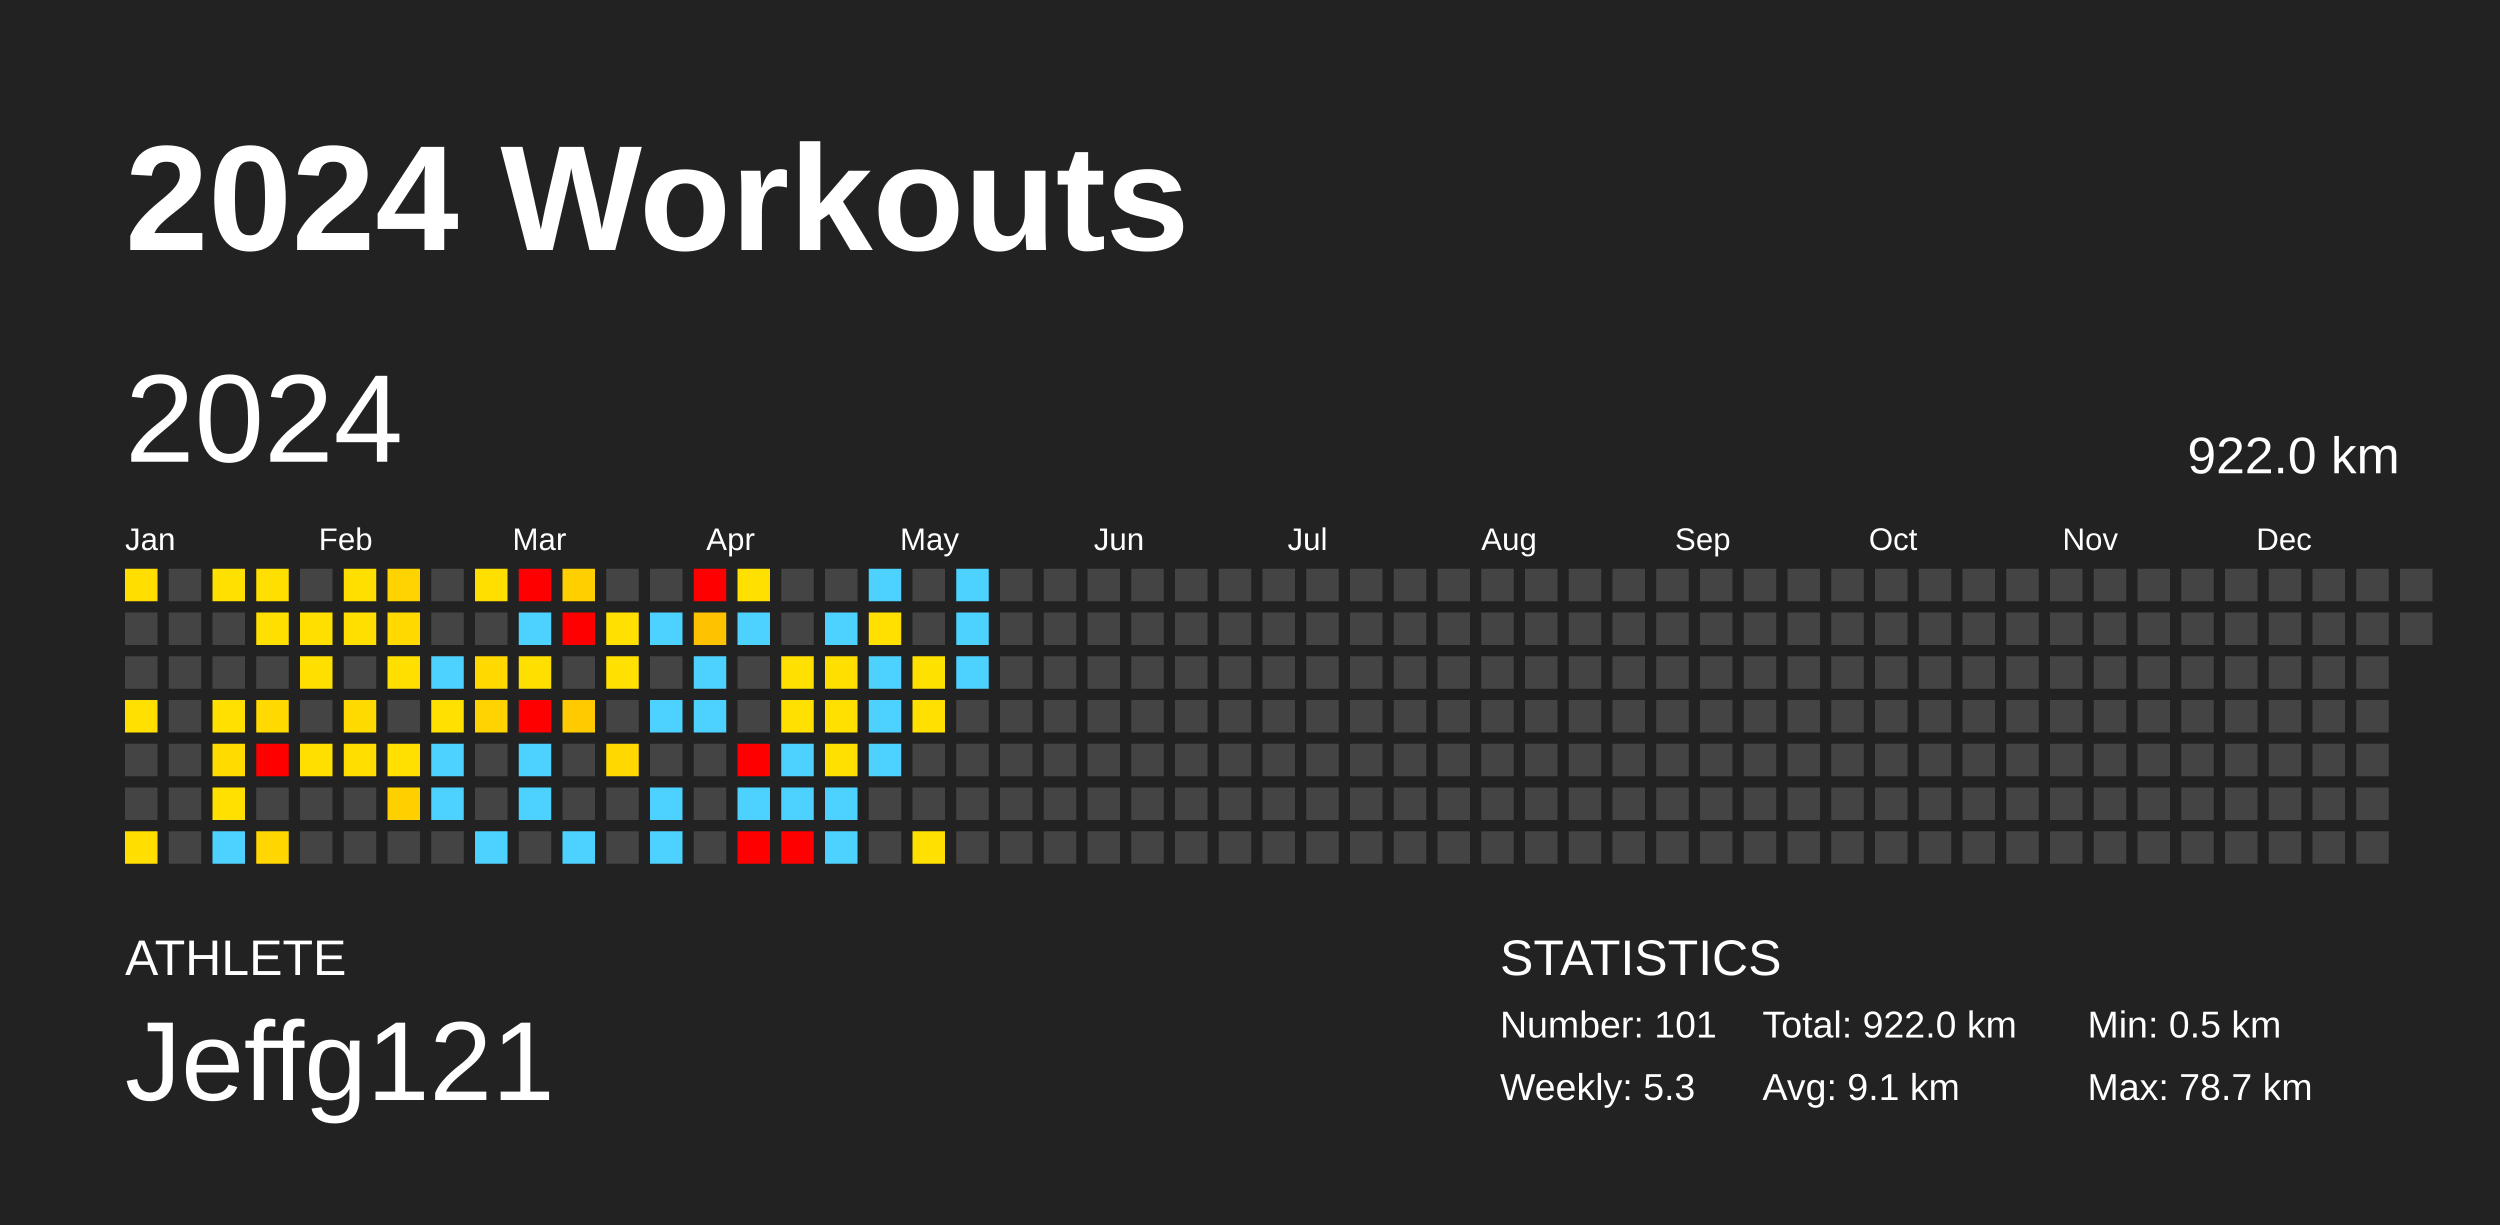
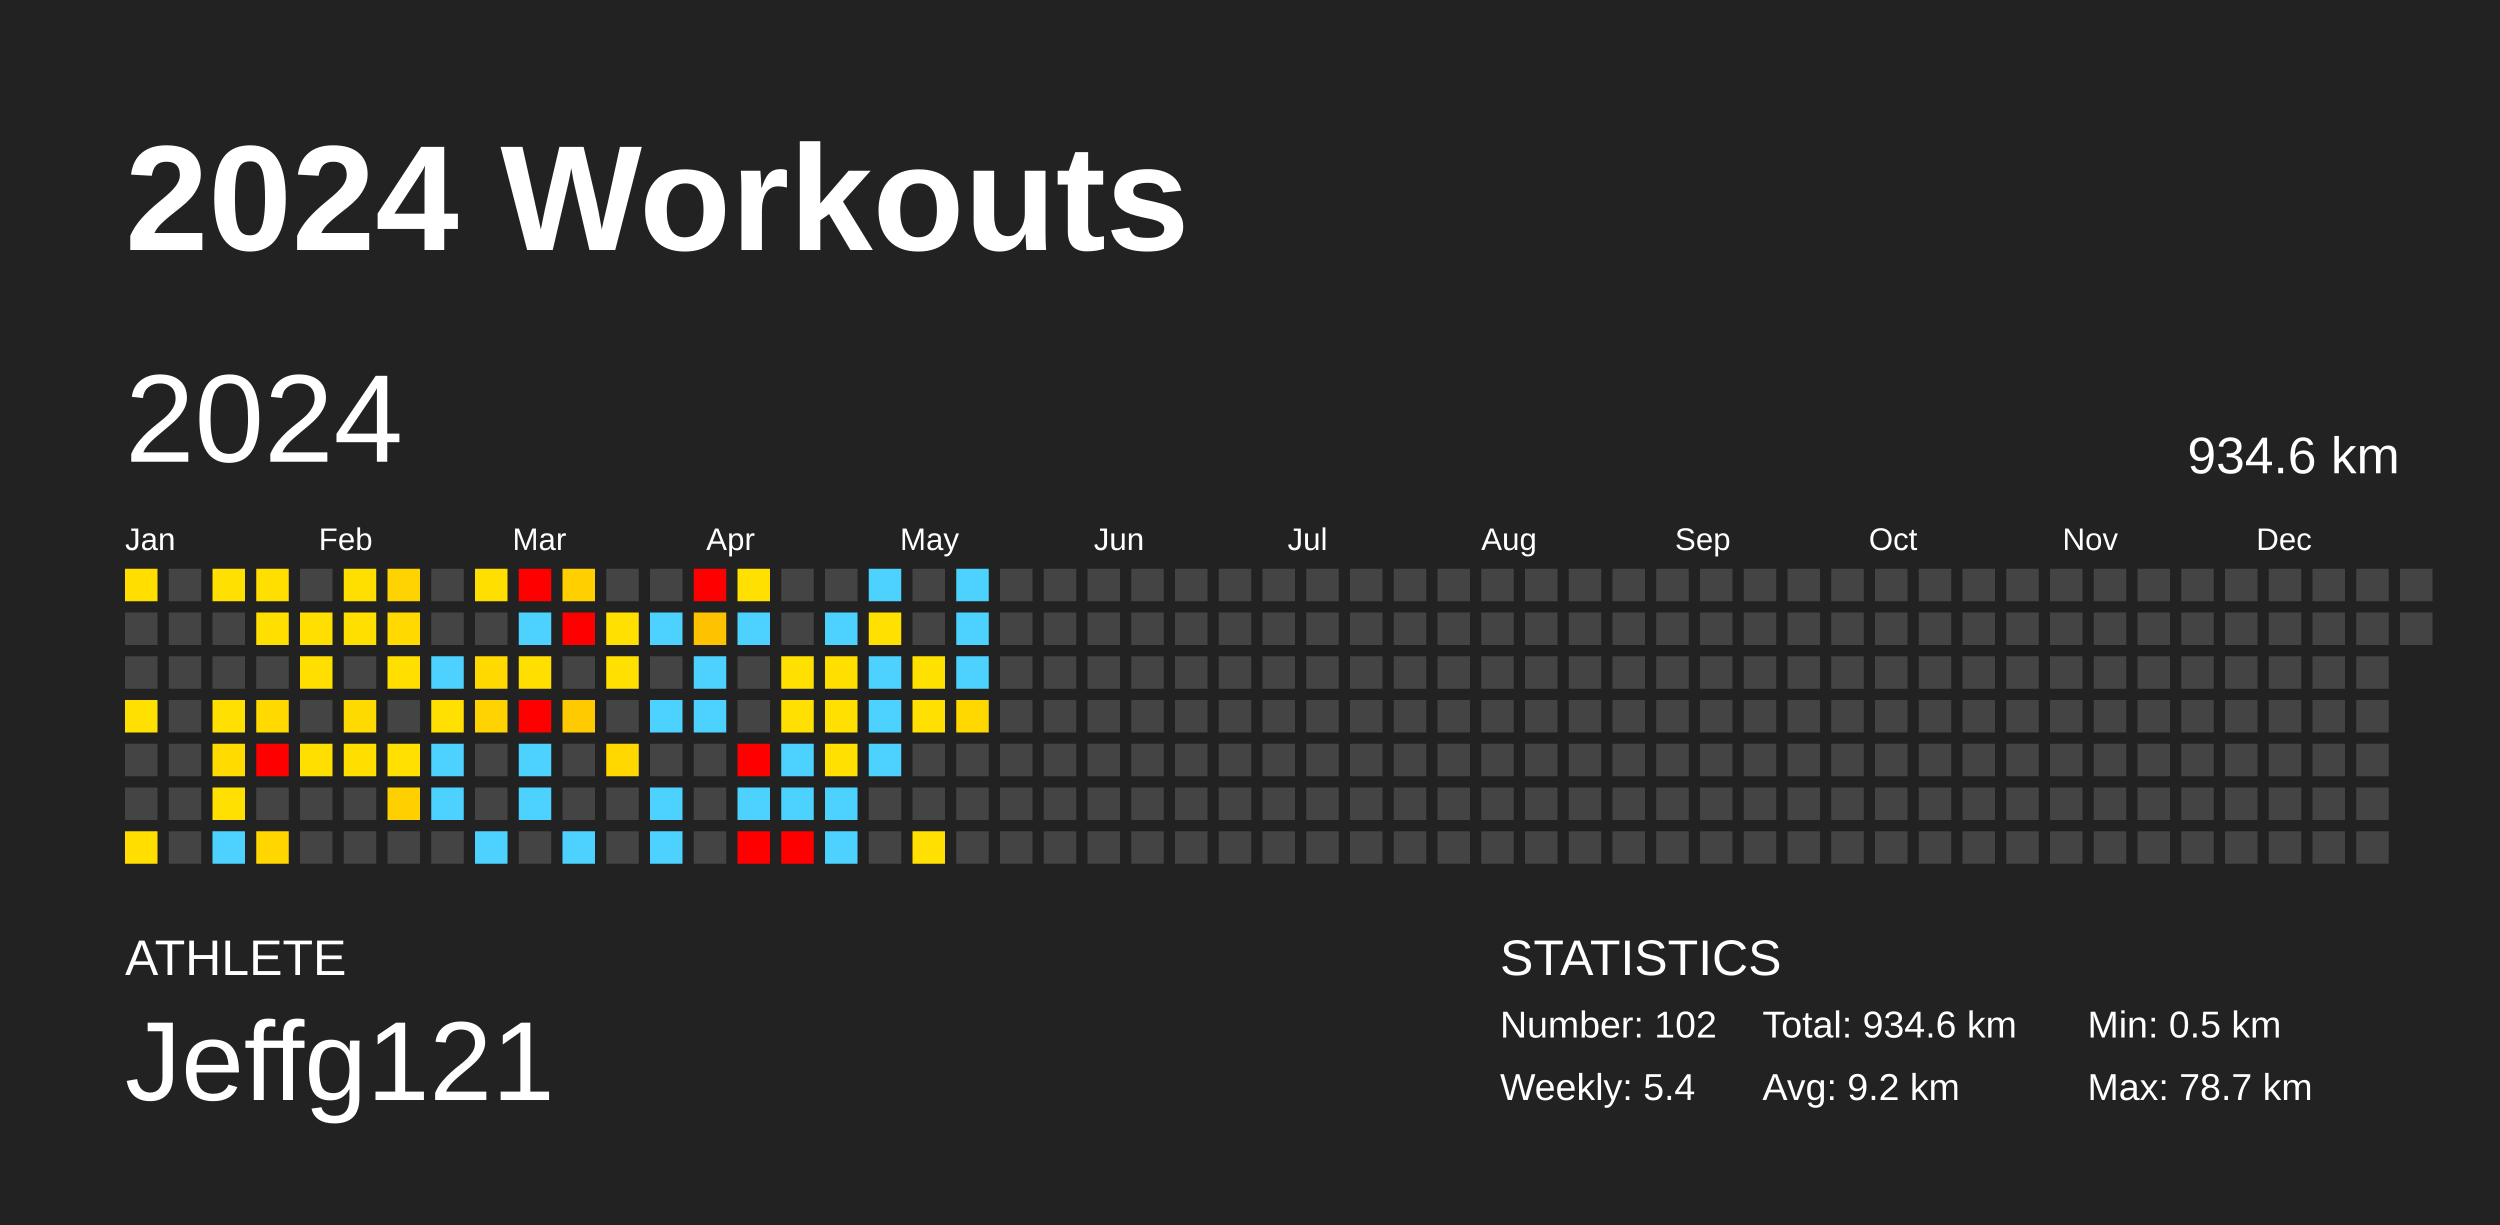
<svg xmlns="http://www.w3.org/2000/svg" baseProfile="full" height="98mm" version="1.1" viewBox="0,0,200,98" width="200mm">
  <defs />
  <rect fill="#222222" height="98" width="200" x="0" y="0" />
  <text fill="#FFFFFF" style="font-size:12px; font-family:Arial; font-weight:bold;" x="10" y="20">2024 Workouts</text>
  <text fill="#FFFFFF" style="font-size:4px; font-family:Arial" x="10" y="78">ATHLETE</text>
  <text fill="#FFFFFF" style="font-size:9px; font-family:Arial" x="10" y="88">Jeffg121</text>
  <text fill="#FFFFFF" style="font-size:4px; font-family:Arial" x="120" y="78">STATISTICS</text>
-   <text fill="#FFFFFF" style="font-size:3px; font-family:Arial" x="120" y="83">Number: 101</text>
-   <text fill="#FFFFFF" style="font-size:3px; font-family:Arial" x="120" y="88">Weekly: 5.3</text>
-   <text fill="#FFFFFF" style="font-size:3px; font-family:Arial" x="141" y="83">Total: 922.0 km</text>
-   <text fill="#FFFFFF" style="font-size:3px; font-family:Arial" x="141" y="88">Avg: 9.1 km</text>
+   <text fill="#FFFFFF" style="font-size:3px; font-family:Arial" x="120" y="83">Number: 102</text>
+   <text fill="#FFFFFF" style="font-size:3px; font-family:Arial" x="120" y="88">Weekly: 5.4</text>
+   <text fill="#FFFFFF" style="font-size:3px; font-family:Arial" x="141" y="83">Total: 934.6 km</text>
+   <text fill="#FFFFFF" style="font-size:3px; font-family:Arial" x="141" y="88">Avg: 9.2 km</text>
  <text fill="#FFFFFF" style="font-size:3px; font-family:Arial" x="167" y="83">Min: 0.5 km</text>
  <text fill="#FFFFFF" style="font-size:3px; font-family:Arial" x="167" y="88">Max: 78.7 km</text>
  <text dominant-baseline="hanging" fill="#FFFFFF" style="font-size:10.0px; font-family:Arial;" x="10" y="30">2024</text>
-   <text dominant-baseline="hanging" fill="#FFFFFF" style="font-size:4.125px; font-family:Arial;" x="175" y="35">922.0 km</text>
+   <text dominant-baseline="hanging" fill="#FFFFFF" style="font-size:4.125px; font-family:Arial;" x="175" y="35">934.6 km</text>
  <text fill="#FFFFFF" style="font-size:2.5px; font-family:Arial" x="10.0" y="44">Jan</text>
  <text fill="#FFFFFF" style="font-size:2.5px; font-family:Arial" x="25.5" y="44">Feb</text>
  <text fill="#FFFFFF" style="font-size:2.5px; font-family:Arial" x="41.0" y="44">Mar</text>
  <text fill="#FFFFFF" style="font-size:2.5px; font-family:Arial" x="56.5" y="44">Apr</text>
  <text fill="#FFFFFF" style="font-size:2.5px; font-family:Arial" x="72.0" y="44">May</text>
  <text fill="#FFFFFF" style="font-size:2.5px; font-family:Arial" x="87.5" y="44">Jun</text>
  <text fill="#FFFFFF" style="font-size:2.5px; font-family:Arial" x="103.0" y="44">Jul</text>
  <text fill="#FFFFFF" style="font-size:2.5px; font-family:Arial" x="118.5" y="44">Aug</text>
  <text fill="#FFFFFF" style="font-size:2.5px; font-family:Arial" x="134.0" y="44">Sep</text>
  <text fill="#FFFFFF" style="font-size:2.5px; font-family:Arial" x="149.5" y="44">Oct</text>
  <text fill="#FFFFFF" style="font-size:2.5px; font-family:Arial" x="165.0" y="44">Nov</text>
  <text fill="#FFFFFF" style="font-size:2.5px; font-family:Arial" x="180.5" y="44">Dec</text>
  <rect fill="#ffde00" height="2.6" width="2.6" x="10.0" y="45.5" />
  <rect fill="#444444" height="2.6" width="2.6" x="10.0" y="49.0" />
  <rect fill="#444444" height="2.6" width="2.6" x="10.0" y="52.5" />
  <rect fill="#ffe000" height="2.6" width="2.6" x="10.0" y="56.0" />
  <rect fill="#444444" height="2.6" width="2.6" x="10.0" y="59.5" />
  <rect fill="#444444" height="2.6" width="2.6" x="10.0" y="63.0" />
  <rect fill="#ffde00" height="2.6" width="2.6" x="10.0" y="66.5" />
  <rect fill="#444444" height="2.6" width="2.6" x="13.5" y="45.5" />
  <rect fill="#444444" height="2.6" width="2.6" x="13.5" y="49.0" />
  <rect fill="#444444" height="2.6" width="2.6" x="13.5" y="52.5" />
  <rect fill="#444444" height="2.6" width="2.6" x="13.5" y="56.0" />
  <rect fill="#444444" height="2.6" width="2.6" x="13.5" y="59.5" />
  <rect fill="#444444" height="2.6" width="2.6" x="13.5" y="63.0" />
  <rect fill="#444444" height="2.6" width="2.6" x="13.5" y="66.5" />
  <rect fill="#ffe000" height="2.6" width="2.6" x="17.0" y="45.5" />
  <rect fill="#444444" height="2.6" width="2.6" x="17.0" y="49.0" />
  <rect fill="#444444" height="2.6" width="2.6" x="17.0" y="52.5" />
  <rect fill="#ffe000" height="2.6" width="2.6" x="17.0" y="56.0" />
  <rect fill="#ffdb00" height="2.6" width="2.6" x="17.0" y="59.5" />
  <rect fill="#ffe000" height="2.6" width="2.6" x="17.0" y="63.0" />
  <rect fill="#4dd2ff" height="2.6" width="2.6" x="17.0" y="66.5" />
  <rect fill="#ffdf00" height="2.6" width="2.6" x="20.5" y="45.5" />
  <rect fill="#ffdf00" height="2.6" width="2.6" x="20.5" y="49.0" />
  <rect fill="#444444" height="2.6" width="2.6" x="20.5" y="52.5" />
  <rect fill="#ffd900" height="2.6" width="2.6" x="20.5" y="56.0" />
  <rect fill="red" height="2.6" width="2.6" x="20.5" y="59.5" />
  <rect fill="#444444" height="2.6" width="2.6" x="20.5" y="63.0" />
  <rect fill="#ffd600" height="2.6" width="2.6" x="20.5" y="66.5" />
  <rect fill="#444444" height="2.6" width="2.6" x="24.0" y="45.5" />
  <rect fill="#ffdf00" height="2.6" width="2.6" x="24.0" y="49.0" />
  <rect fill="#ffdf00" height="2.6" width="2.6" x="24.0" y="52.5" />
  <rect fill="#444444" height="2.6" width="2.6" x="24.0" y="56.0" />
  <rect fill="#ffdf00" height="2.6" width="2.6" x="24.0" y="59.5" />
  <rect fill="#444444" height="2.6" width="2.6" x="24.0" y="63.0" />
  <rect fill="#444444" height="2.6" width="2.6" x="24.0" y="66.5" />
  <rect fill="#ffdf00" height="2.6" width="2.6" x="27.5" y="45.5" />
  <rect fill="#ffdf00" height="2.6" width="2.6" x="27.5" y="49.0" />
  <rect fill="#444444" height="2.6" width="2.6" x="27.5" y="52.5" />
  <rect fill="#ffda00" height="2.6" width="2.6" x="27.5" y="56.0" />
  <rect fill="#ffde00" height="2.6" width="2.6" x="27.5" y="59.5" />
  <rect fill="#444444" height="2.6" width="2.6" x="27.5" y="63.0" />
  <rect fill="#444444" height="2.6" width="2.6" x="27.5" y="66.5" />
  <rect fill="#ffd300" height="2.6" width="2.6" x="31.0" y="45.5" />
  <rect fill="#ffd900" height="2.6" width="2.6" x="31.0" y="49.0" />
  <rect fill="#ffdf00" height="2.6" width="2.6" x="31.0" y="52.5" />
  <rect fill="#444444" height="2.6" width="2.6" x="31.0" y="56.0" />
  <rect fill="#ffe000" height="2.6" width="2.6" x="31.0" y="59.5" />
  <rect fill="#ffd000" height="2.6" width="2.6" x="31.0" y="63.0" />
  <rect fill="#444444" height="2.6" width="2.6" x="31.0" y="66.5" />
  <rect fill="#444444" height="2.6" width="2.6" x="34.5" y="45.5" />
  <rect fill="#444444" height="2.6" width="2.6" x="34.5" y="49.0" />
  <rect fill="#4dd2ff" height="2.6" width="2.6" x="34.5" y="52.5" />
  <rect fill="#ffe000" height="2.6" width="2.6" x="34.5" y="56.0" />
  <rect fill="#4dd2ff" height="2.6" width="2.6" x="34.5" y="59.5" />
  <rect fill="#4dd2ff" height="2.6" width="2.6" x="34.5" y="63.0" />
  <rect fill="#444444" height="2.6" width="2.6" x="34.5" y="66.5" />
  <rect fill="#ffdf00" height="2.6" width="2.6" x="38.0" y="45.5" />
  <rect fill="#444444" height="2.6" width="2.6" x="38.0" y="49.0" />
  <rect fill="#ffd900" height="2.6" width="2.6" x="38.0" y="52.5" />
  <rect fill="#ffd300" height="2.6" width="2.6" x="38.0" y="56.0" />
  <rect fill="#444444" height="2.6" width="2.6" x="38.0" y="59.5" />
  <rect fill="#444444" height="2.6" width="2.6" x="38.0" y="63.0" />
  <rect fill="#4dd2ff" height="2.6" width="2.6" x="38.0" y="66.5" />
  <rect fill="red" height="2.6" width="2.6" x="41.5" y="45.5" />
  <rect fill="#4dd2ff" height="2.6" width="2.6" x="41.5" y="49.0" />
  <rect fill="#ffdf00" height="2.6" width="2.6" x="41.5" y="52.5" />
  <rect fill="red" height="2.6" width="2.6" x="41.5" y="56.0" />
  <rect fill="#4dd2ff" height="2.6" width="2.6" x="41.5" y="59.5" />
  <rect fill="#4dd2ff" height="2.6" width="2.6" x="41.5" y="63.0" />
  <rect fill="#444444" height="2.6" width="2.6" x="41.5" y="66.5" />
  <rect fill="#ffcf00" height="2.6" width="2.6" x="45.0" y="45.5" />
  <rect fill="red" height="2.6" width="2.6" x="45.0" y="49.0" />
  <rect fill="#444444" height="2.6" width="2.6" x="45.0" y="52.5" />
  <rect fill="#ffcb00" height="2.6" width="2.6" x="45.0" y="56.0" />
  <rect fill="#444444" height="2.6" width="2.6" x="45.0" y="59.5" />
  <rect fill="#444444" height="2.6" width="2.6" x="45.0" y="63.0" />
  <rect fill="#4dd2ff" height="2.6" width="2.6" x="45.0" y="66.5" />
  <rect fill="#444444" height="2.6" width="2.6" x="48.5" y="45.5" />
  <rect fill="#ffe000" height="2.6" width="2.6" x="48.5" y="49.0" />
  <rect fill="#ffe000" height="2.6" width="2.6" x="48.5" y="52.5" />
  <rect fill="#444444" height="2.6" width="2.6" x="48.5" y="56.0" />
  <rect fill="#ffd800" height="2.6" width="2.6" x="48.5" y="59.5" />
  <rect fill="#444444" height="2.6" width="2.6" x="48.5" y="63.0" />
  <rect fill="#444444" height="2.6" width="2.6" x="48.5" y="66.5" />
  <rect fill="#444444" height="2.6" width="2.6" x="52.0" y="45.5" />
  <rect fill="#4dd2ff" height="2.6" width="2.6" x="52.0" y="49.0" />
  <rect fill="#444444" height="2.6" width="2.6" x="52.0" y="52.5" />
  <rect fill="#4dd2ff" height="2.6" width="2.6" x="52.0" y="56.0" />
  <rect fill="#444444" height="2.6" width="2.6" x="52.0" y="59.5" />
  <rect fill="#4dd2ff" height="2.6" width="2.6" x="52.0" y="63.0" />
  <rect fill="#4dd2ff" height="2.6" width="2.6" x="52.0" y="66.5" />
  <rect fill="red" height="2.6" width="2.6" x="55.5" y="45.5" />
  <rect fill="#ffc200" height="2.6" width="2.6" x="55.5" y="49.0" />
  <rect fill="#4dd2ff" height="2.6" width="2.6" x="55.5" y="52.5" />
  <rect fill="#4dd2ff" height="2.6" width="2.6" x="55.5" y="56.0" />
  <rect fill="#444444" height="2.6" width="2.6" x="55.5" y="59.5" />
  <rect fill="#444444" height="2.6" width="2.6" x="55.5" y="63.0" />
  <rect fill="#444444" height="2.6" width="2.6" x="55.5" y="66.5" />
  <rect fill="#ffe000" height="2.6" width="2.6" x="59.0" y="45.5" />
  <rect fill="#4dd2ff" height="2.6" width="2.6" x="59.0" y="49.0" />
  <rect fill="#444444" height="2.6" width="2.6" x="59.0" y="52.5" />
  <rect fill="#444444" height="2.6" width="2.6" x="59.0" y="56.0" />
  <rect fill="red" height="2.6" width="2.6" x="59.0" y="59.5" />
  <rect fill="#4dd2ff" height="2.6" width="2.6" x="59.0" y="63.0" />
  <rect fill="red" height="2.6" width="2.6" x="59.0" y="66.5" />
  <rect fill="#444444" height="2.6" width="2.6" x="62.5" y="45.5" />
  <rect fill="#444444" height="2.6" width="2.6" x="62.5" y="49.0" />
  <rect fill="#ffe000" height="2.6" width="2.6" x="62.5" y="52.5" />
  <rect fill="#ffe000" height="2.6" width="2.6" x="62.5" y="56.0" />
  <rect fill="#4dd2ff" height="2.6" width="2.6" x="62.5" y="59.5" />
  <rect fill="#4dd2ff" height="2.6" width="2.6" x="62.5" y="63.0" />
  <rect fill="red" height="2.6" width="2.6" x="62.5" y="66.5" />
  <rect fill="#444444" height="2.6" width="2.6" x="66.0" y="45.5" />
  <rect fill="#4dd2ff" height="2.6" width="2.6" x="66.0" y="49.0" />
  <rect fill="#ffdf00" height="2.6" width="2.6" x="66.0" y="52.5" />
  <rect fill="#ffe000" height="2.6" width="2.6" x="66.0" y="56.0" />
  <rect fill="#ffe000" height="2.6" width="2.6" x="66.0" y="59.5" />
  <rect fill="#4dd2ff" height="2.6" width="2.6" x="66.0" y="63.0" />
  <rect fill="#4dd2ff" height="2.6" width="2.6" x="66.0" y="66.5" />
  <rect fill="#4dd2ff" height="2.6" width="2.6" x="69.5" y="45.5" />
  <rect fill="#ffe000" height="2.6" width="2.6" x="69.5" y="49.0" />
  <rect fill="#4dd2ff" height="2.6" width="2.6" x="69.5" y="52.5" />
  <rect fill="#4dd2ff" height="2.6" width="2.6" x="69.5" y="56.0" />
  <rect fill="#4dd2ff" height="2.6" width="2.6" x="69.5" y="59.5" />
  <rect fill="#444444" height="2.6" width="2.6" x="69.5" y="63.0" />
  <rect fill="#444444" height="2.6" width="2.6" x="69.5" y="66.5" />
  <rect fill="#444444" height="2.6" width="2.6" x="73.0" y="45.5" />
  <rect fill="#444444" height="2.6" width="2.6" x="73.0" y="49.0" />
  <rect fill="#ffe100" height="2.6" width="2.6" x="73.0" y="52.5" />
  <rect fill="#ffe000" height="2.6" width="2.6" x="73.0" y="56.0" />
  <rect fill="#444444" height="2.6" width="2.6" x="73.0" y="59.5" />
  <rect fill="#444444" height="2.6" width="2.6" x="73.0" y="63.0" />
  <rect fill="#ffe000" height="2.6" width="2.6" x="73.0" y="66.5" />
  <rect fill="#4dd2ff" height="2.6" width="2.6" x="76.5" y="45.5" />
  <rect fill="#4dd2ff" height="2.6" width="2.6" x="76.5" y="49.0" />
  <rect fill="#4dd2ff" height="2.6" width="2.6" x="76.5" y="52.5" />
-   <rect fill="#444444" height="2.6" width="2.6" x="76.5" y="56.0" />
+   <rect fill="#ffd800" height="2.6" width="2.6" x="76.5" y="56.0" />
  <rect fill="#444444" height="2.6" width="2.6" x="76.5" y="59.5" />
  <rect fill="#444444" height="2.6" width="2.6" x="76.5" y="63.0" />
  <rect fill="#444444" height="2.6" width="2.6" x="76.5" y="66.5" />
  <rect fill="#444444" height="2.6" width="2.6" x="80.0" y="45.5" />
  <rect fill="#444444" height="2.6" width="2.6" x="80.0" y="49.0" />
  <rect fill="#444444" height="2.6" width="2.6" x="80.0" y="52.5" />
  <rect fill="#444444" height="2.6" width="2.6" x="80.0" y="56.0" />
  <rect fill="#444444" height="2.6" width="2.6" x="80.0" y="59.5" />
  <rect fill="#444444" height="2.6" width="2.6" x="80.0" y="63.0" />
  <rect fill="#444444" height="2.6" width="2.6" x="80.0" y="66.5" />
  <rect fill="#444444" height="2.6" width="2.6" x="83.5" y="45.5" />
  <rect fill="#444444" height="2.6" width="2.6" x="83.5" y="49.0" />
  <rect fill="#444444" height="2.6" width="2.6" x="83.5" y="52.5" />
  <rect fill="#444444" height="2.6" width="2.6" x="83.5" y="56.0" />
  <rect fill="#444444" height="2.6" width="2.6" x="83.5" y="59.5" />
  <rect fill="#444444" height="2.6" width="2.6" x="83.5" y="63.0" />
  <rect fill="#444444" height="2.6" width="2.6" x="83.5" y="66.5" />
  <rect fill="#444444" height="2.6" width="2.6" x="87.0" y="45.5" />
  <rect fill="#444444" height="2.6" width="2.6" x="87.0" y="49.0" />
  <rect fill="#444444" height="2.6" width="2.6" x="87.0" y="52.5" />
  <rect fill="#444444" height="2.6" width="2.6" x="87.0" y="56.0" />
  <rect fill="#444444" height="2.6" width="2.6" x="87.0" y="59.5" />
  <rect fill="#444444" height="2.6" width="2.6" x="87.0" y="63.0" />
  <rect fill="#444444" height="2.6" width="2.6" x="87.0" y="66.5" />
  <rect fill="#444444" height="2.6" width="2.6" x="90.5" y="45.5" />
  <rect fill="#444444" height="2.6" width="2.6" x="90.5" y="49.0" />
  <rect fill="#444444" height="2.6" width="2.6" x="90.5" y="52.5" />
  <rect fill="#444444" height="2.6" width="2.6" x="90.5" y="56.0" />
  <rect fill="#444444" height="2.6" width="2.6" x="90.5" y="59.5" />
  <rect fill="#444444" height="2.6" width="2.6" x="90.5" y="63.0" />
  <rect fill="#444444" height="2.6" width="2.6" x="90.5" y="66.5" />
  <rect fill="#444444" height="2.6" width="2.6" x="94.0" y="45.5" />
  <rect fill="#444444" height="2.6" width="2.6" x="94.0" y="49.0" />
  <rect fill="#444444" height="2.6" width="2.6" x="94.0" y="52.5" />
  <rect fill="#444444" height="2.6" width="2.6" x="94.0" y="56.0" />
  <rect fill="#444444" height="2.6" width="2.6" x="94.0" y="59.5" />
  <rect fill="#444444" height="2.6" width="2.6" x="94.0" y="63.0" />
  <rect fill="#444444" height="2.6" width="2.6" x="94.0" y="66.5" />
  <rect fill="#444444" height="2.6" width="2.6" x="97.5" y="45.5" />
  <rect fill="#444444" height="2.6" width="2.6" x="97.5" y="49.0" />
  <rect fill="#444444" height="2.6" width="2.6" x="97.5" y="52.5" />
  <rect fill="#444444" height="2.6" width="2.6" x="97.5" y="56.0" />
  <rect fill="#444444" height="2.6" width="2.6" x="97.5" y="59.5" />
  <rect fill="#444444" height="2.6" width="2.6" x="97.5" y="63.0" />
  <rect fill="#444444" height="2.6" width="2.6" x="97.5" y="66.5" />
  <rect fill="#444444" height="2.6" width="2.6" x="101.0" y="45.5" />
  <rect fill="#444444" height="2.6" width="2.6" x="101.0" y="49.0" />
  <rect fill="#444444" height="2.6" width="2.6" x="101.0" y="52.5" />
  <rect fill="#444444" height="2.6" width="2.6" x="101.0" y="56.0" />
  <rect fill="#444444" height="2.6" width="2.6" x="101.0" y="59.5" />
  <rect fill="#444444" height="2.6" width="2.6" x="101.0" y="63.0" />
  <rect fill="#444444" height="2.6" width="2.6" x="101.0" y="66.5" />
  <rect fill="#444444" height="2.6" width="2.6" x="104.5" y="45.5" />
  <rect fill="#444444" height="2.6" width="2.6" x="104.5" y="49.0" />
  <rect fill="#444444" height="2.6" width="2.6" x="104.5" y="52.5" />
  <rect fill="#444444" height="2.6" width="2.6" x="104.5" y="56.0" />
  <rect fill="#444444" height="2.6" width="2.6" x="104.5" y="59.5" />
  <rect fill="#444444" height="2.6" width="2.6" x="104.5" y="63.0" />
  <rect fill="#444444" height="2.6" width="2.6" x="104.5" y="66.5" />
  <rect fill="#444444" height="2.6" width="2.6" x="108.0" y="45.5" />
  <rect fill="#444444" height="2.6" width="2.6" x="108.0" y="49.0" />
  <rect fill="#444444" height="2.6" width="2.6" x="108.0" y="52.5" />
  <rect fill="#444444" height="2.6" width="2.6" x="108.0" y="56.0" />
  <rect fill="#444444" height="2.6" width="2.6" x="108.0" y="59.5" />
  <rect fill="#444444" height="2.6" width="2.6" x="108.0" y="63.0" />
  <rect fill="#444444" height="2.6" width="2.6" x="108.0" y="66.5" />
  <rect fill="#444444" height="2.6" width="2.6" x="111.5" y="45.5" />
  <rect fill="#444444" height="2.6" width="2.6" x="111.5" y="49.0" />
  <rect fill="#444444" height="2.6" width="2.6" x="111.5" y="52.5" />
  <rect fill="#444444" height="2.6" width="2.6" x="111.5" y="56.0" />
  <rect fill="#444444" height="2.6" width="2.6" x="111.5" y="59.5" />
  <rect fill="#444444" height="2.6" width="2.6" x="111.5" y="63.0" />
  <rect fill="#444444" height="2.6" width="2.6" x="111.5" y="66.5" />
  <rect fill="#444444" height="2.6" width="2.6" x="115.0" y="45.5" />
  <rect fill="#444444" height="2.6" width="2.6" x="115.0" y="49.0" />
  <rect fill="#444444" height="2.6" width="2.6" x="115.0" y="52.5" />
  <rect fill="#444444" height="2.6" width="2.6" x="115.0" y="56.0" />
  <rect fill="#444444" height="2.6" width="2.6" x="115.0" y="59.5" />
  <rect fill="#444444" height="2.6" width="2.6" x="115.0" y="63.0" />
  <rect fill="#444444" height="2.6" width="2.6" x="115.0" y="66.5" />
  <rect fill="#444444" height="2.6" width="2.6" x="118.5" y="45.5" />
  <rect fill="#444444" height="2.6" width="2.6" x="118.5" y="49.0" />
  <rect fill="#444444" height="2.6" width="2.6" x="118.5" y="52.5" />
  <rect fill="#444444" height="2.6" width="2.6" x="118.5" y="56.0" />
  <rect fill="#444444" height="2.6" width="2.6" x="118.5" y="59.5" />
  <rect fill="#444444" height="2.6" width="2.6" x="118.5" y="63.0" />
  <rect fill="#444444" height="2.6" width="2.6" x="118.5" y="66.5" />
  <rect fill="#444444" height="2.6" width="2.6" x="122.0" y="45.5" />
  <rect fill="#444444" height="2.6" width="2.6" x="122.0" y="49.0" />
  <rect fill="#444444" height="2.6" width="2.6" x="122.0" y="52.5" />
  <rect fill="#444444" height="2.6" width="2.6" x="122.0" y="56.0" />
  <rect fill="#444444" height="2.6" width="2.6" x="122.0" y="59.5" />
  <rect fill="#444444" height="2.6" width="2.6" x="122.0" y="63.0" />
  <rect fill="#444444" height="2.6" width="2.6" x="122.0" y="66.5" />
  <rect fill="#444444" height="2.6" width="2.6" x="125.5" y="45.5" />
  <rect fill="#444444" height="2.6" width="2.6" x="125.5" y="49.0" />
  <rect fill="#444444" height="2.6" width="2.6" x="125.5" y="52.5" />
  <rect fill="#444444" height="2.6" width="2.6" x="125.5" y="56.0" />
  <rect fill="#444444" height="2.6" width="2.6" x="125.5" y="59.5" />
  <rect fill="#444444" height="2.6" width="2.6" x="125.5" y="63.0" />
  <rect fill="#444444" height="2.6" width="2.6" x="125.5" y="66.5" />
  <rect fill="#444444" height="2.6" width="2.6" x="129.0" y="45.5" />
  <rect fill="#444444" height="2.6" width="2.6" x="129.0" y="49.0" />
  <rect fill="#444444" height="2.6" width="2.6" x="129.0" y="52.5" />
  <rect fill="#444444" height="2.6" width="2.6" x="129.0" y="56.0" />
  <rect fill="#444444" height="2.6" width="2.6" x="129.0" y="59.5" />
  <rect fill="#444444" height="2.6" width="2.6" x="129.0" y="63.0" />
  <rect fill="#444444" height="2.6" width="2.6" x="129.0" y="66.5" />
  <rect fill="#444444" height="2.6" width="2.6" x="132.5" y="45.5" />
  <rect fill="#444444" height="2.6" width="2.6" x="132.5" y="49.0" />
  <rect fill="#444444" height="2.6" width="2.6" x="132.5" y="52.5" />
  <rect fill="#444444" height="2.6" width="2.6" x="132.5" y="56.0" />
  <rect fill="#444444" height="2.6" width="2.6" x="132.5" y="59.5" />
  <rect fill="#444444" height="2.6" width="2.6" x="132.5" y="63.0" />
  <rect fill="#444444" height="2.6" width="2.6" x="132.5" y="66.5" />
  <rect fill="#444444" height="2.6" width="2.6" x="136.0" y="45.5" />
  <rect fill="#444444" height="2.6" width="2.6" x="136.0" y="49.0" />
  <rect fill="#444444" height="2.6" width="2.6" x="136.0" y="52.5" />
  <rect fill="#444444" height="2.6" width="2.6" x="136.0" y="56.0" />
  <rect fill="#444444" height="2.6" width="2.6" x="136.0" y="59.5" />
  <rect fill="#444444" height="2.6" width="2.6" x="136.0" y="63.0" />
  <rect fill="#444444" height="2.6" width="2.6" x="136.0" y="66.5" />
  <rect fill="#444444" height="2.6" width="2.6" x="139.5" y="45.5" />
  <rect fill="#444444" height="2.6" width="2.6" x="139.5" y="49.0" />
  <rect fill="#444444" height="2.6" width="2.6" x="139.5" y="52.5" />
  <rect fill="#444444" height="2.6" width="2.6" x="139.5" y="56.0" />
  <rect fill="#444444" height="2.6" width="2.6" x="139.5" y="59.5" />
  <rect fill="#444444" height="2.6" width="2.6" x="139.5" y="63.0" />
  <rect fill="#444444" height="2.6" width="2.6" x="139.5" y="66.5" />
  <rect fill="#444444" height="2.6" width="2.6" x="143.0" y="45.5" />
  <rect fill="#444444" height="2.6" width="2.6" x="143.0" y="49.0" />
  <rect fill="#444444" height="2.6" width="2.6" x="143.0" y="52.5" />
  <rect fill="#444444" height="2.6" width="2.6" x="143.0" y="56.0" />
  <rect fill="#444444" height="2.6" width="2.6" x="143.0" y="59.5" />
  <rect fill="#444444" height="2.6" width="2.6" x="143.0" y="63.0" />
  <rect fill="#444444" height="2.6" width="2.6" x="143.0" y="66.5" />
  <rect fill="#444444" height="2.6" width="2.6" x="146.5" y="45.5" />
  <rect fill="#444444" height="2.6" width="2.6" x="146.5" y="49.0" />
  <rect fill="#444444" height="2.6" width="2.6" x="146.5" y="52.5" />
  <rect fill="#444444" height="2.6" width="2.6" x="146.5" y="56.0" />
  <rect fill="#444444" height="2.6" width="2.6" x="146.5" y="59.5" />
  <rect fill="#444444" height="2.6" width="2.6" x="146.5" y="63.0" />
  <rect fill="#444444" height="2.6" width="2.6" x="146.5" y="66.5" />
  <rect fill="#444444" height="2.6" width="2.6" x="150.0" y="45.5" />
  <rect fill="#444444" height="2.6" width="2.6" x="150.0" y="49.0" />
  <rect fill="#444444" height="2.6" width="2.6" x="150.0" y="52.5" />
  <rect fill="#444444" height="2.6" width="2.6" x="150.0" y="56.0" />
  <rect fill="#444444" height="2.6" width="2.6" x="150.0" y="59.5" />
  <rect fill="#444444" height="2.6" width="2.6" x="150.0" y="63.0" />
  <rect fill="#444444" height="2.6" width="2.6" x="150.0" y="66.5" />
  <rect fill="#444444" height="2.6" width="2.6" x="153.5" y="45.5" />
  <rect fill="#444444" height="2.6" width="2.6" x="153.5" y="49.0" />
  <rect fill="#444444" height="2.6" width="2.6" x="153.5" y="52.5" />
  <rect fill="#444444" height="2.6" width="2.6" x="153.5" y="56.0" />
  <rect fill="#444444" height="2.6" width="2.6" x="153.5" y="59.5" />
  <rect fill="#444444" height="2.6" width="2.6" x="153.5" y="63.0" />
  <rect fill="#444444" height="2.6" width="2.6" x="153.5" y="66.5" />
  <rect fill="#444444" height="2.6" width="2.6" x="157.0" y="45.5" />
  <rect fill="#444444" height="2.6" width="2.6" x="157.0" y="49.0" />
  <rect fill="#444444" height="2.6" width="2.6" x="157.0" y="52.5" />
  <rect fill="#444444" height="2.6" width="2.6" x="157.0" y="56.0" />
  <rect fill="#444444" height="2.6" width="2.6" x="157.0" y="59.5" />
  <rect fill="#444444" height="2.6" width="2.6" x="157.0" y="63.0" />
  <rect fill="#444444" height="2.6" width="2.6" x="157.0" y="66.5" />
  <rect fill="#444444" height="2.6" width="2.6" x="160.5" y="45.5" />
  <rect fill="#444444" height="2.6" width="2.6" x="160.5" y="49.0" />
  <rect fill="#444444" height="2.6" width="2.6" x="160.5" y="52.5" />
  <rect fill="#444444" height="2.6" width="2.6" x="160.5" y="56.0" />
  <rect fill="#444444" height="2.6" width="2.6" x="160.5" y="59.5" />
  <rect fill="#444444" height="2.6" width="2.6" x="160.5" y="63.0" />
  <rect fill="#444444" height="2.6" width="2.6" x="160.5" y="66.5" />
  <rect fill="#444444" height="2.6" width="2.6" x="164.0" y="45.5" />
  <rect fill="#444444" height="2.6" width="2.6" x="164.0" y="49.0" />
  <rect fill="#444444" height="2.6" width="2.6" x="164.0" y="52.5" />
  <rect fill="#444444" height="2.6" width="2.6" x="164.0" y="56.0" />
  <rect fill="#444444" height="2.6" width="2.6" x="164.0" y="59.5" />
  <rect fill="#444444" height="2.6" width="2.6" x="164.0" y="63.0" />
  <rect fill="#444444" height="2.6" width="2.6" x="164.0" y="66.5" />
  <rect fill="#444444" height="2.6" width="2.6" x="167.5" y="45.5" />
  <rect fill="#444444" height="2.6" width="2.6" x="167.5" y="49.0" />
  <rect fill="#444444" height="2.6" width="2.6" x="167.5" y="52.5" />
  <rect fill="#444444" height="2.6" width="2.6" x="167.5" y="56.0" />
  <rect fill="#444444" height="2.6" width="2.6" x="167.5" y="59.5" />
  <rect fill="#444444" height="2.6" width="2.6" x="167.5" y="63.0" />
  <rect fill="#444444" height="2.6" width="2.6" x="167.5" y="66.5" />
  <rect fill="#444444" height="2.6" width="2.6" x="171.0" y="45.5" />
  <rect fill="#444444" height="2.6" width="2.6" x="171.0" y="49.0" />
  <rect fill="#444444" height="2.6" width="2.6" x="171.0" y="52.5" />
  <rect fill="#444444" height="2.6" width="2.6" x="171.0" y="56.0" />
  <rect fill="#444444" height="2.6" width="2.6" x="171.0" y="59.5" />
  <rect fill="#444444" height="2.6" width="2.6" x="171.0" y="63.0" />
  <rect fill="#444444" height="2.6" width="2.6" x="171.0" y="66.5" />
  <rect fill="#444444" height="2.6" width="2.6" x="174.5" y="45.5" />
  <rect fill="#444444" height="2.6" width="2.6" x="174.5" y="49.0" />
  <rect fill="#444444" height="2.6" width="2.6" x="174.5" y="52.5" />
  <rect fill="#444444" height="2.6" width="2.6" x="174.5" y="56.0" />
  <rect fill="#444444" height="2.6" width="2.6" x="174.5" y="59.5" />
  <rect fill="#444444" height="2.6" width="2.6" x="174.5" y="63.0" />
  <rect fill="#444444" height="2.6" width="2.6" x="174.5" y="66.5" />
  <rect fill="#444444" height="2.6" width="2.6" x="178.0" y="45.5" />
  <rect fill="#444444" height="2.6" width="2.6" x="178.0" y="49.0" />
  <rect fill="#444444" height="2.6" width="2.6" x="178.0" y="52.5" />
  <rect fill="#444444" height="2.6" width="2.6" x="178.0" y="56.0" />
  <rect fill="#444444" height="2.6" width="2.6" x="178.0" y="59.5" />
  <rect fill="#444444" height="2.6" width="2.6" x="178.0" y="63.0" />
  <rect fill="#444444" height="2.6" width="2.6" x="178.0" y="66.5" />
  <rect fill="#444444" height="2.6" width="2.6" x="181.5" y="45.5" />
  <rect fill="#444444" height="2.6" width="2.6" x="181.5" y="49.0" />
  <rect fill="#444444" height="2.6" width="2.6" x="181.5" y="52.5" />
  <rect fill="#444444" height="2.6" width="2.6" x="181.5" y="56.0" />
  <rect fill="#444444" height="2.6" width="2.6" x="181.5" y="59.5" />
  <rect fill="#444444" height="2.6" width="2.6" x="181.5" y="63.0" />
  <rect fill="#444444" height="2.6" width="2.6" x="181.5" y="66.5" />
  <rect fill="#444444" height="2.6" width="2.6" x="185.0" y="45.5" />
  <rect fill="#444444" height="2.6" width="2.6" x="185.0" y="49.0" />
  <rect fill="#444444" height="2.6" width="2.6" x="185.0" y="52.5" />
  <rect fill="#444444" height="2.6" width="2.6" x="185.0" y="56.0" />
  <rect fill="#444444" height="2.6" width="2.6" x="185.0" y="59.5" />
  <rect fill="#444444" height="2.6" width="2.6" x="185.0" y="63.0" />
  <rect fill="#444444" height="2.6" width="2.6" x="185.0" y="66.5" />
  <rect fill="#444444" height="2.6" width="2.6" x="188.5" y="45.5" />
  <rect fill="#444444" height="2.6" width="2.6" x="188.5" y="49.0" />
  <rect fill="#444444" height="2.6" width="2.6" x="188.5" y="52.5" />
  <rect fill="#444444" height="2.6" width="2.6" x="188.5" y="56.0" />
  <rect fill="#444444" height="2.6" width="2.6" x="188.5" y="59.5" />
  <rect fill="#444444" height="2.6" width="2.6" x="188.5" y="63.0" />
  <rect fill="#444444" height="2.6" width="2.6" x="188.5" y="66.5" />
  <rect fill="#444444" height="2.6" width="2.6" x="192.0" y="45.5" />
  <rect fill="#444444" height="2.6" width="2.6" x="192.0" y="49.0" />
</svg>
